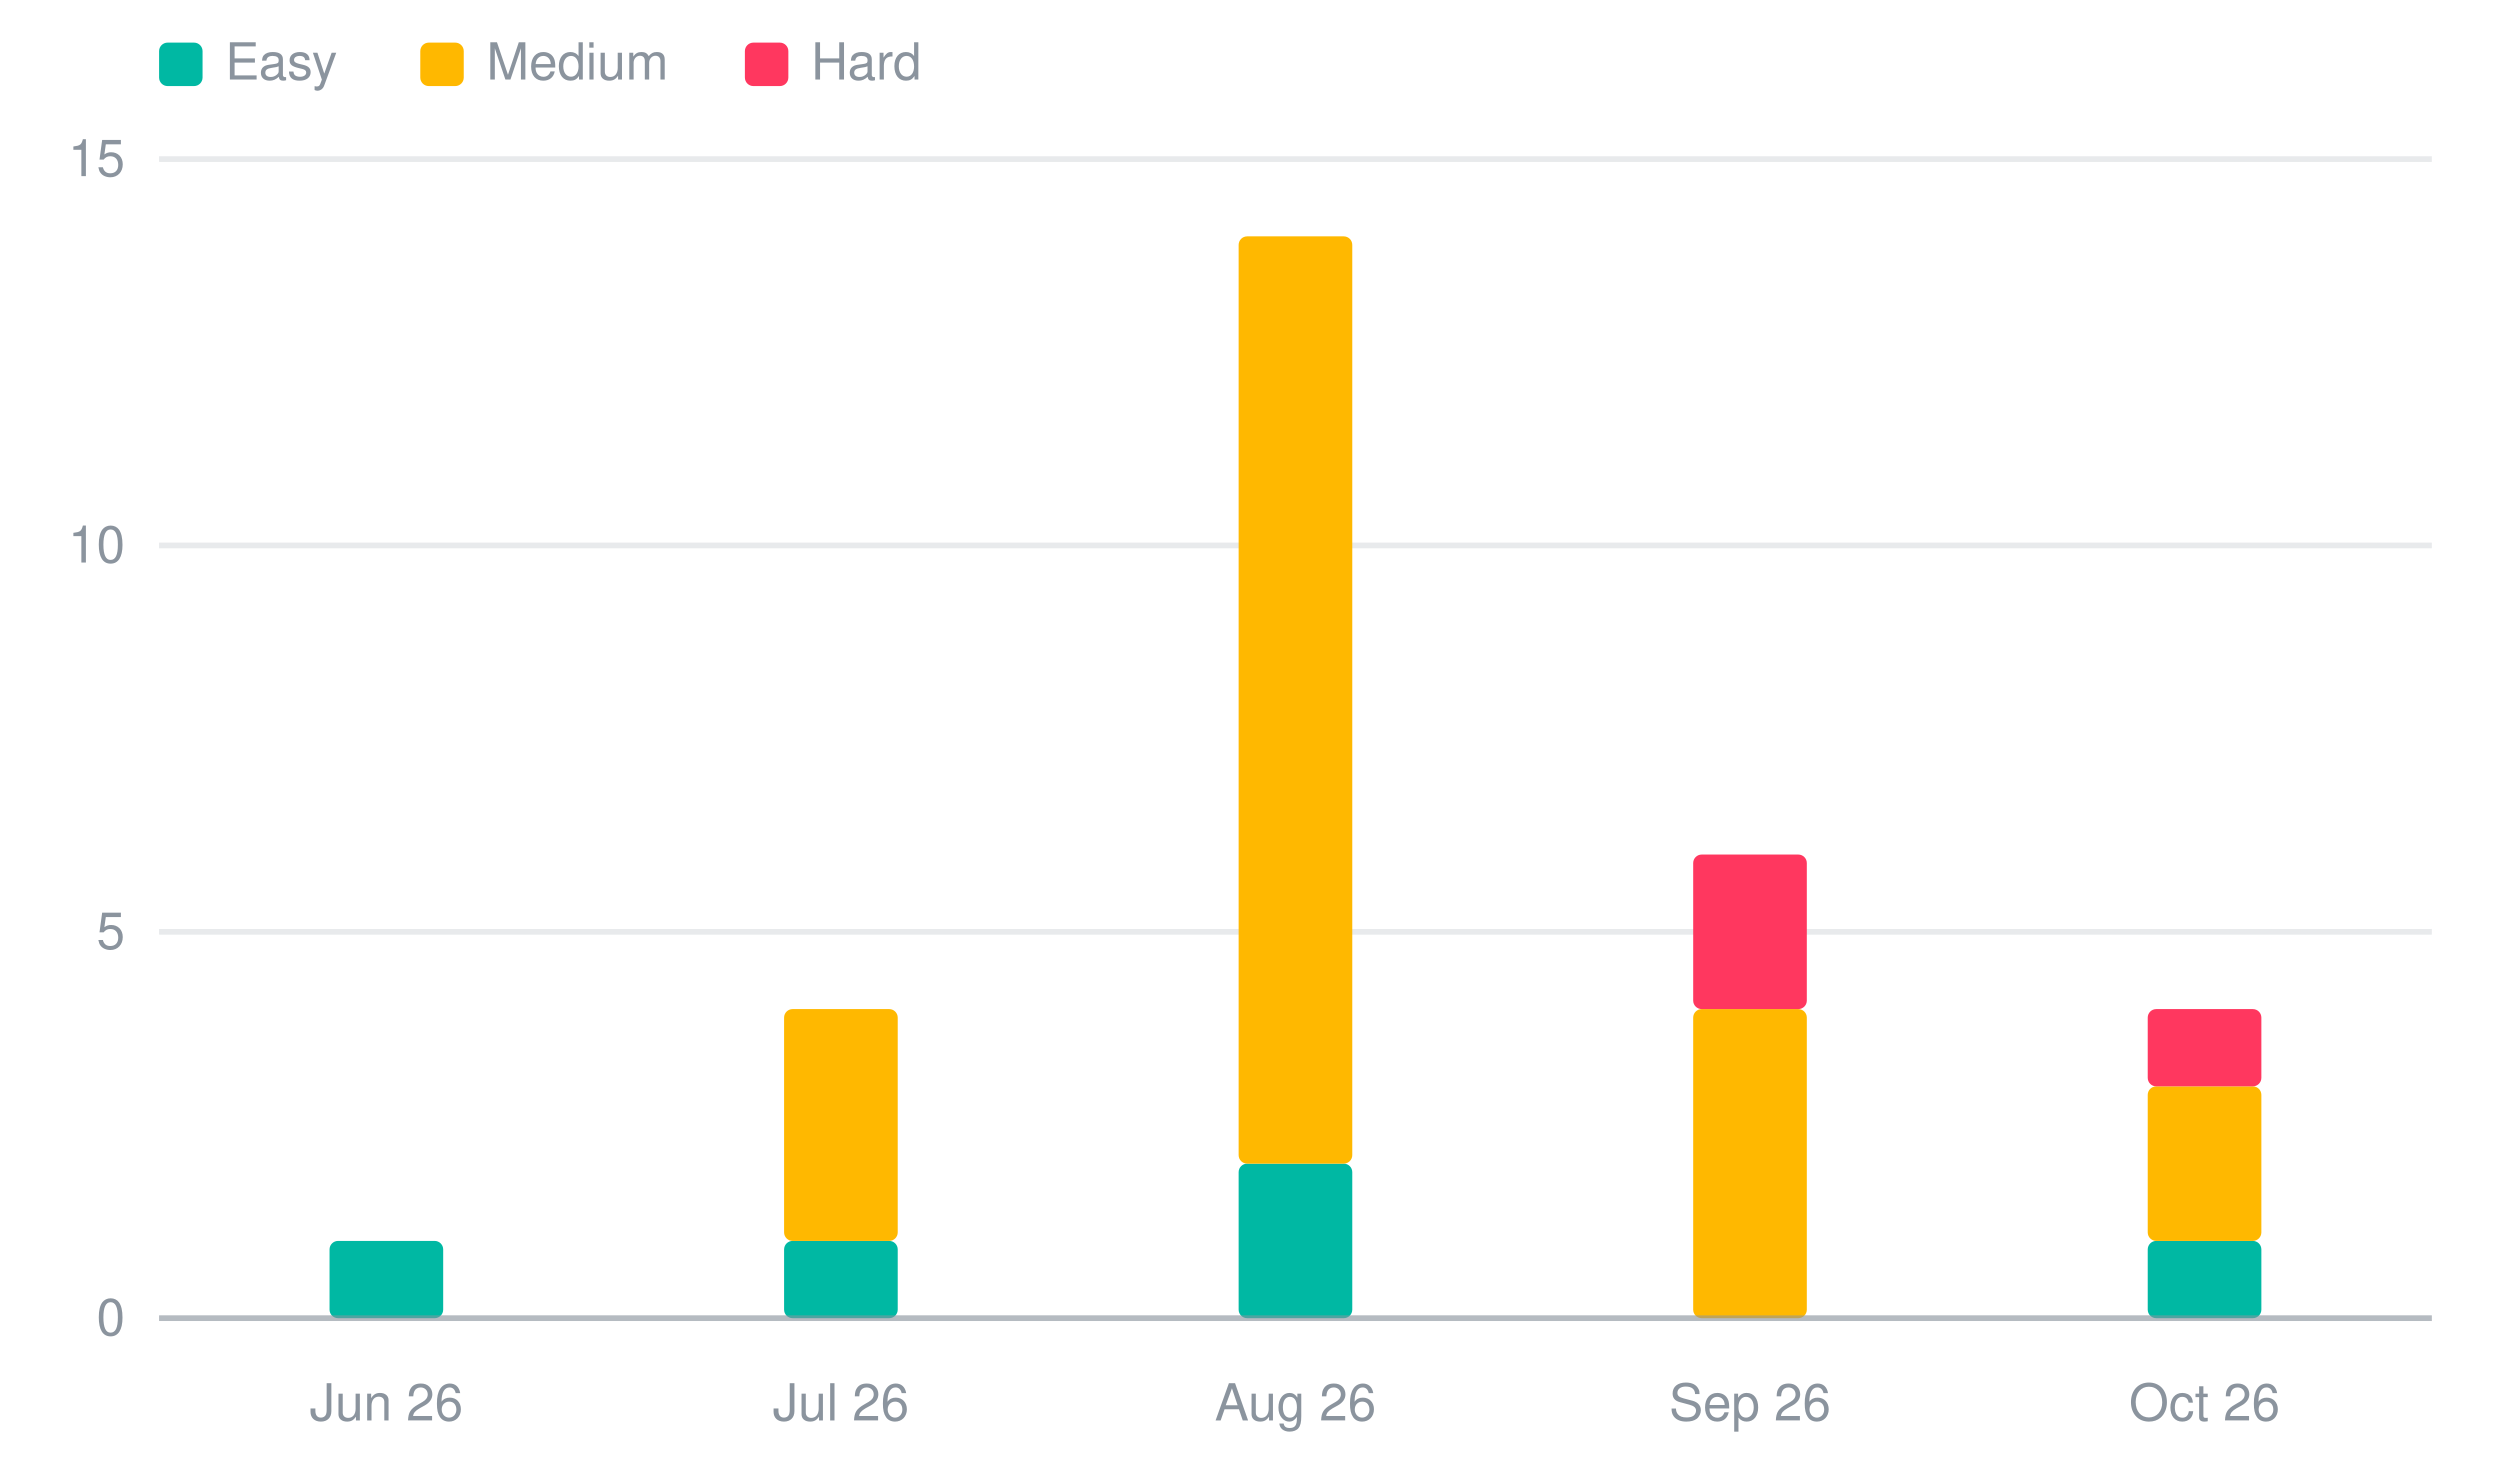
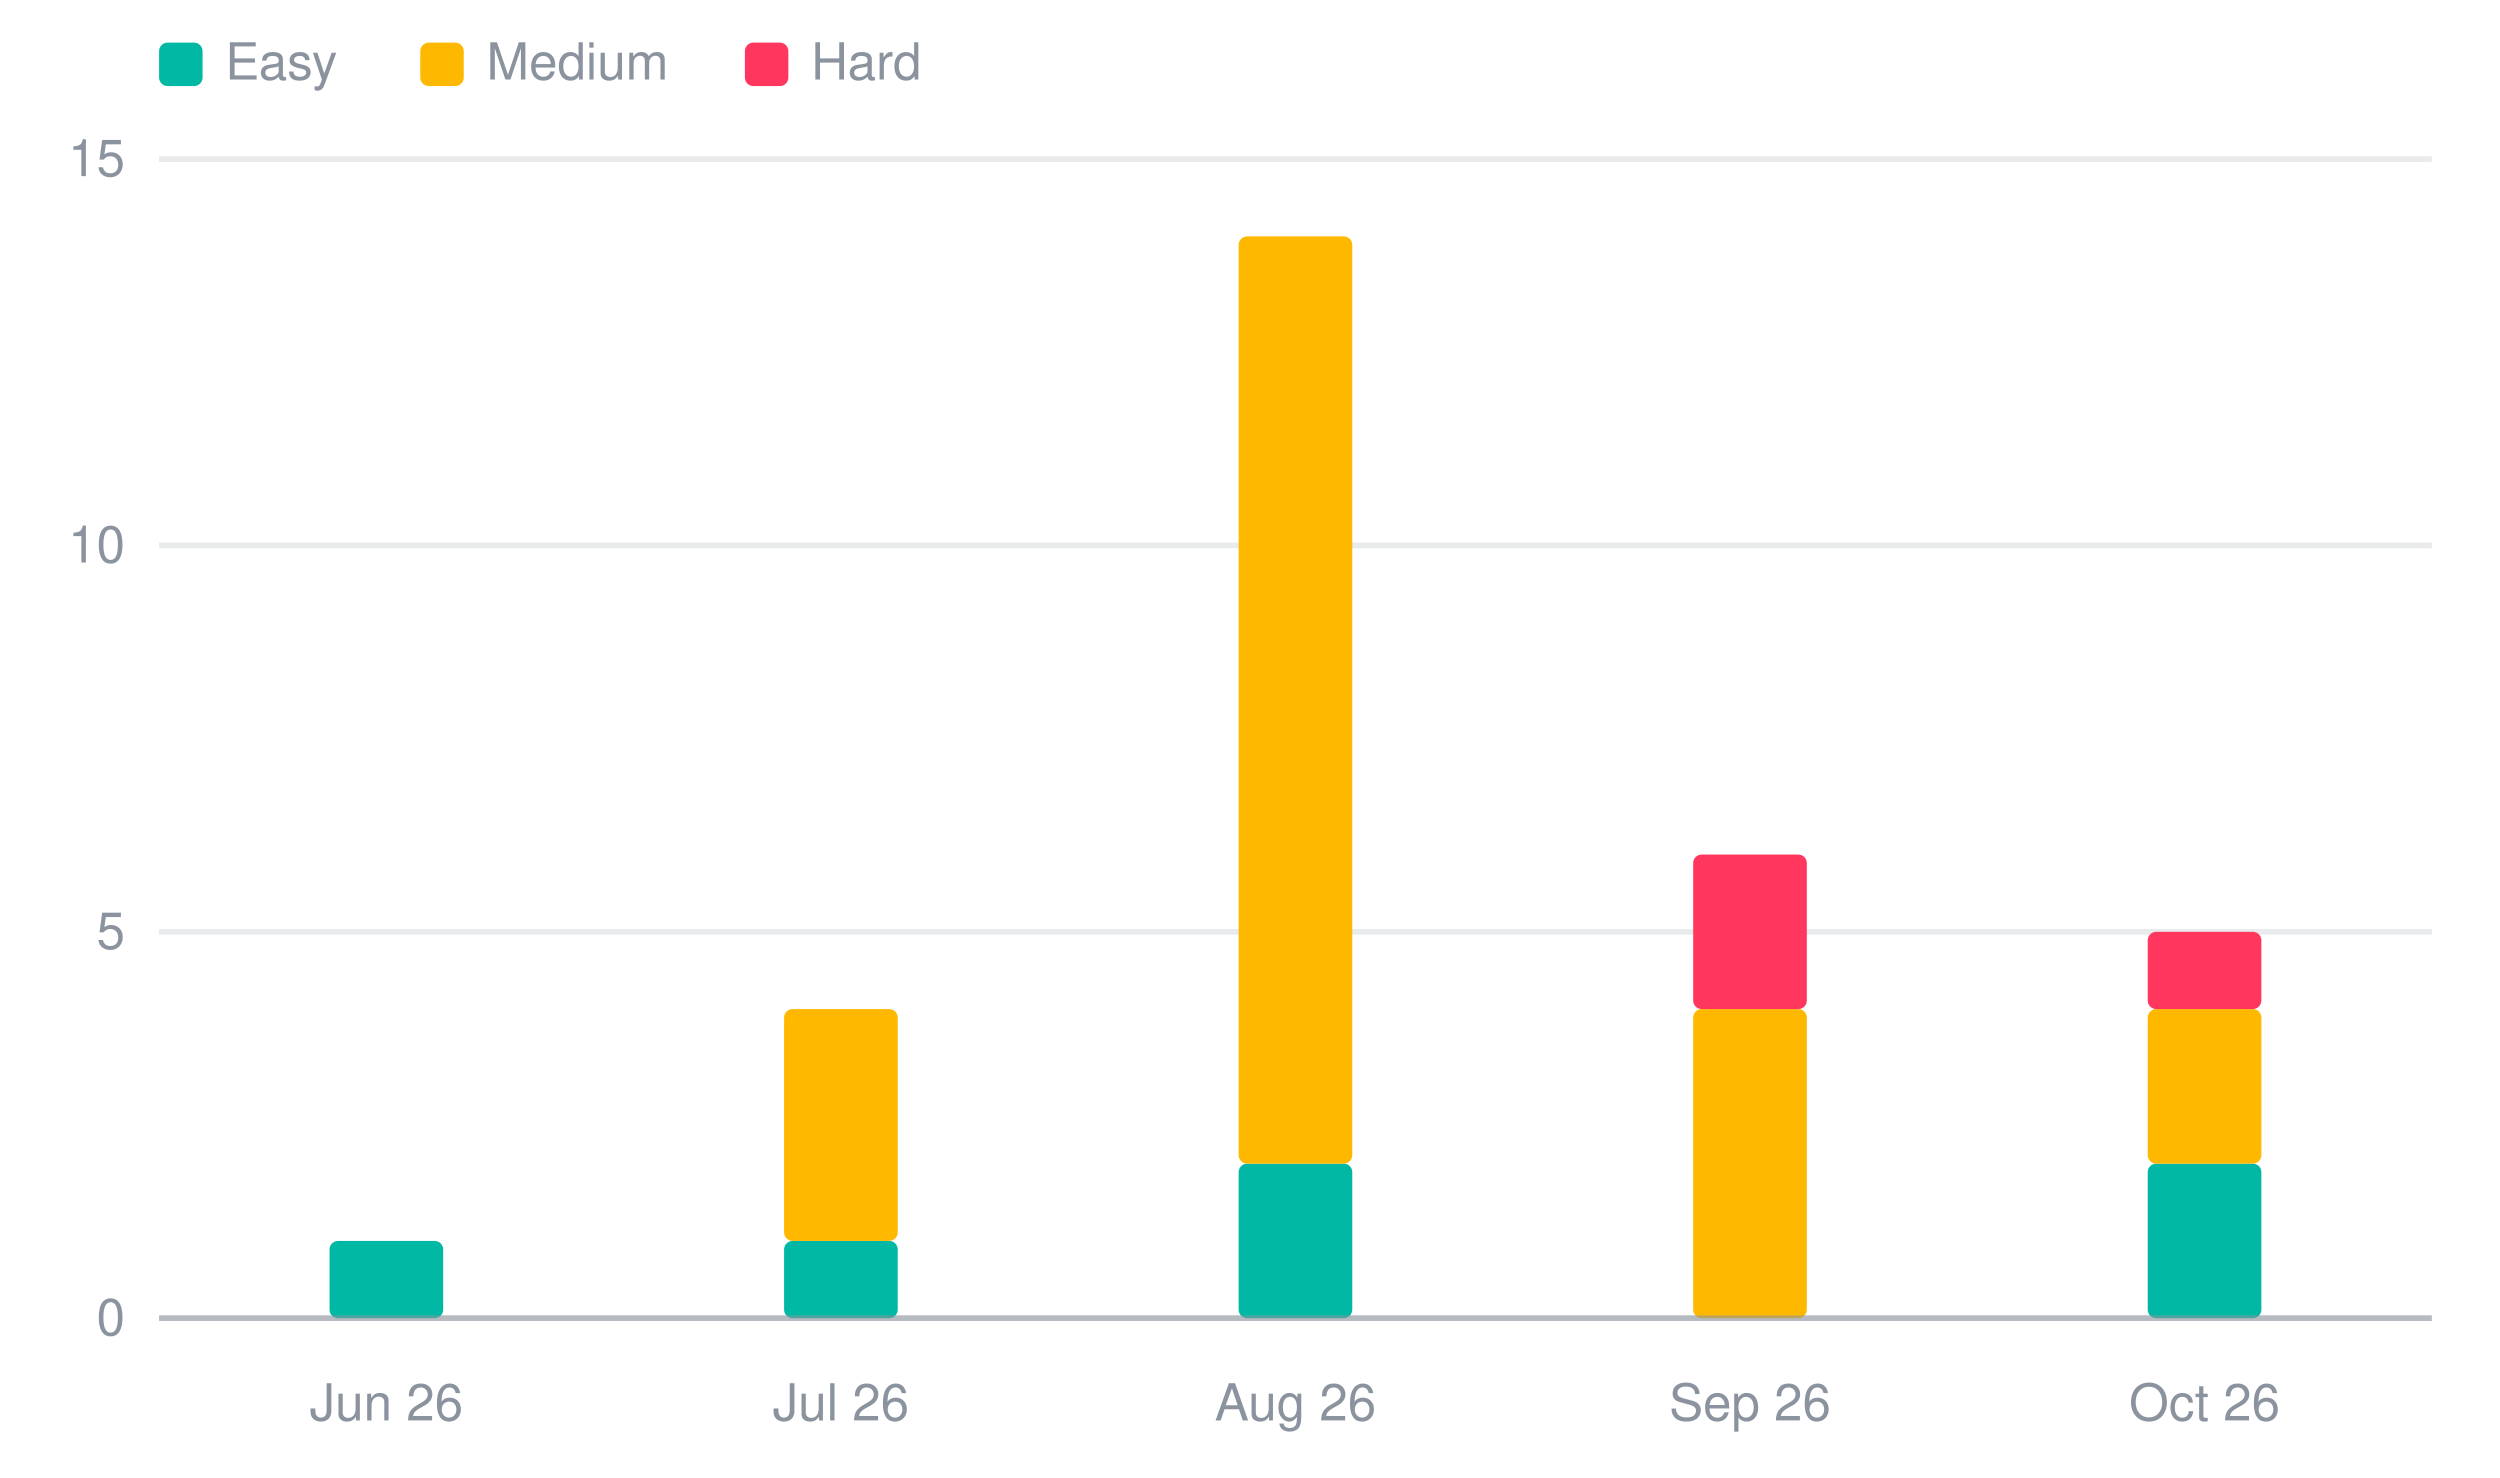
<svg xmlns="http://www.w3.org/2000/svg" viewBox="0 0 440 260" width="440" height="260" role="img" font-family="system-ui, -apple-system, Segoe UI, Helvetica, Arial, sans-serif">
  <line x1="28" y1="232" x2="428" y2="232" stroke="#8b949e" stroke-width="1" opacity="0.2" />
  <text x="22" y="235" font-size="9" fill="#8b949e" text-anchor="end" font-weight="normal" opacity="1">0</text>
  <line x1="28" y1="164" x2="428" y2="164" stroke="#8b949e" stroke-width="1" opacity="0.2" />
  <text x="22" y="167" font-size="9" fill="#8b949e" text-anchor="end" font-weight="normal" opacity="1">5</text>
  <line x1="28" y1="96" x2="428" y2="96" stroke="#8b949e" stroke-width="1" opacity="0.2" />
  <text x="22" y="99" font-size="9" fill="#8b949e" text-anchor="end" font-weight="normal" opacity="1">10</text>
  <line x1="28" y1="28" x2="428" y2="28" stroke="#8b949e" stroke-width="1" opacity="0.2" />
  <text x="22" y="31" font-size="9" fill="#8b949e" text-anchor="end" font-weight="normal" opacity="1">15</text>
  <rect x="58" y="218.4" width="20" height="13.6" rx="1.5" fill="#00b8a3" opacity="1" />
  <text x="68" y="250" font-size="9" fill="#8b949e" text-anchor="middle" font-weight="normal" opacity="1">Jun 26</text>
  <rect x="138" y="218.4" width="20" height="13.6" rx="1.5" fill="#00b8a3" opacity="1" />
  <rect x="138" y="177.6" width="20" height="40.8" rx="1.5" fill="#ffb800" opacity="1" />
  <text x="148" y="250" font-size="9" fill="#8b949e" text-anchor="middle" font-weight="normal" opacity="1">Jul 26</text>
  <rect x="218" y="204.8" width="20" height="27.2" rx="1.5" fill="#00b8a3" opacity="1" />
  <rect x="218" y="41.6" width="20" height="163.2" rx="1.5" fill="#ffb800" opacity="1" />
  <text x="228" y="250" font-size="9" fill="#8b949e" text-anchor="middle" font-weight="normal" opacity="1">Aug 26</text>
  <rect x="298" y="177.6" width="20" height="54.4" rx="1.5" fill="#ffb800" opacity="1" />
  <rect x="298" y="150.4" width="20" height="27.2" rx="1.5" fill="#ff375f" opacity="1" />
  <text x="308" y="250" font-size="9" fill="#8b949e" text-anchor="middle" font-weight="normal" opacity="1">Sep 26</text>
-   <rect x="378" y="218.4" width="20" height="13.6" rx="1.5" fill="#00b8a3" opacity="1" />
-   <rect x="378" y="191.2" width="20" height="27.2" rx="1.5" fill="#ffb800" opacity="1" />
-   <rect x="378" y="177.6" width="20" height="13.6" rx="1.5" fill="#ff375f" opacity="1" />
+   <rect x="378" y="204.8" width="20" height="27.2" rx="1.5" fill="#00b8a3" opacity="1" />
+   <rect x="378" y="177.6" width="20" height="27.2" rx="1.5" fill="#ffb800" opacity="1" />
+   <rect x="378" y="164" width="20" height="13.6" rx="1.5" fill="#ff375f" opacity="1" />
  <text x="388" y="250" font-size="9" fill="#8b949e" text-anchor="middle" font-weight="normal" opacity="1">Oct 26</text>
  <line x1="28" y1="232" x2="428" y2="232" stroke="#8b949e" stroke-width="1" opacity="0.55" />
  <rect x="28" y="7.5" width="7.65" height="7.65" rx="1.5" fill="#00b8a3" opacity="1" />
  <text x="39.65" y="14" font-size="9" fill="#8b949e" text-anchor="start" font-weight="normal" opacity="1">Easy</text>
  <rect x="73.97" y="7.5" width="7.65" height="7.65" rx="1.5" fill="#ffb800" opacity="1" />
  <text x="85.62" y="14" font-size="9" fill="#8b949e" text-anchor="start" font-weight="normal" opacity="1">Medium</text>
  <rect x="131.1" y="7.5" width="7.65" height="7.65" rx="1.5" fill="#ff375f" opacity="1" />
  <text x="142.75" y="14" font-size="9" fill="#8b949e" text-anchor="start" font-weight="normal" opacity="1">Hard</text>
</svg>
